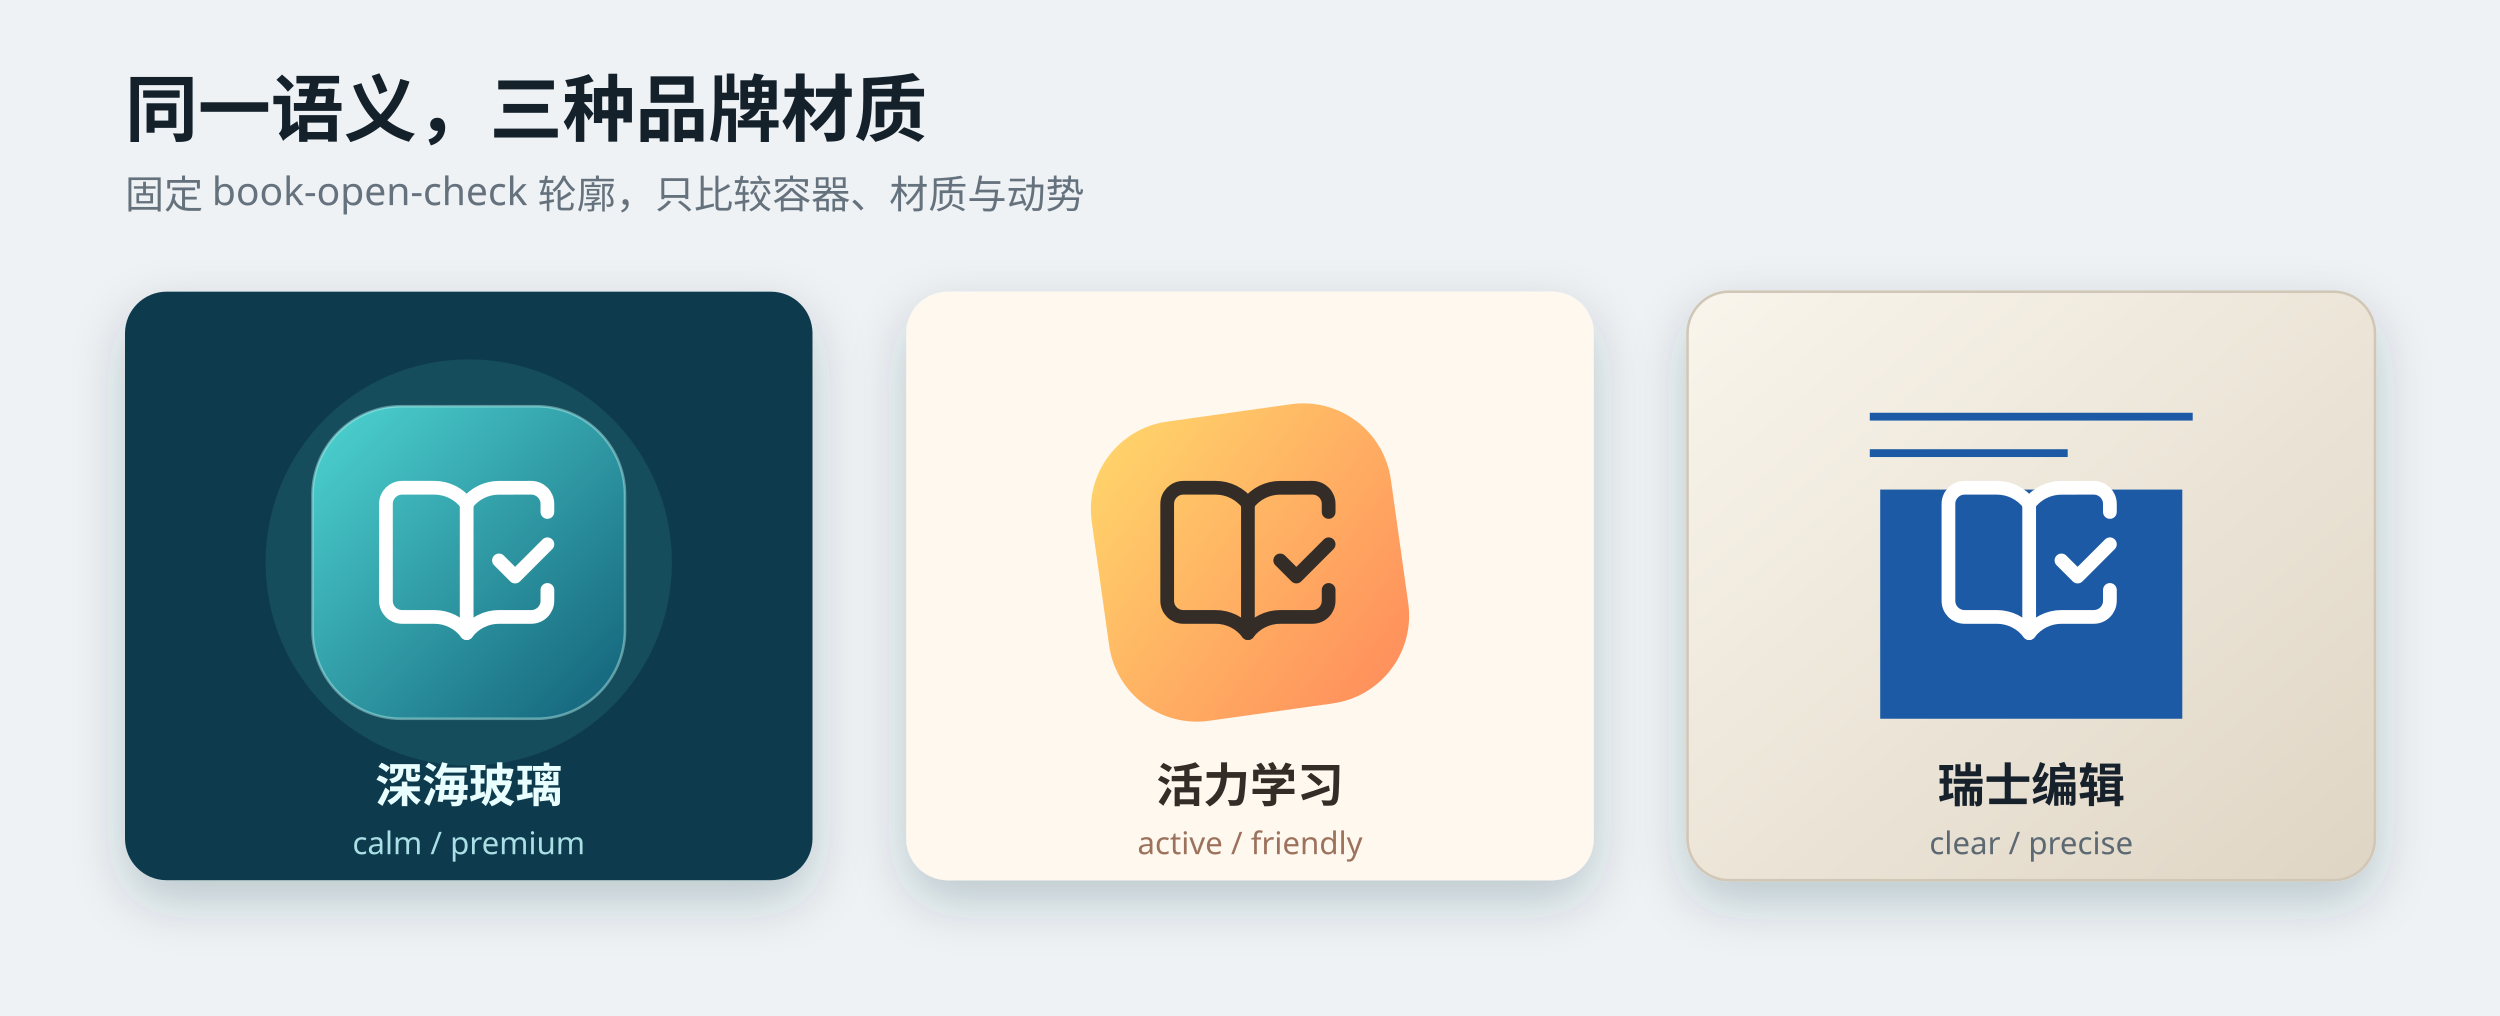
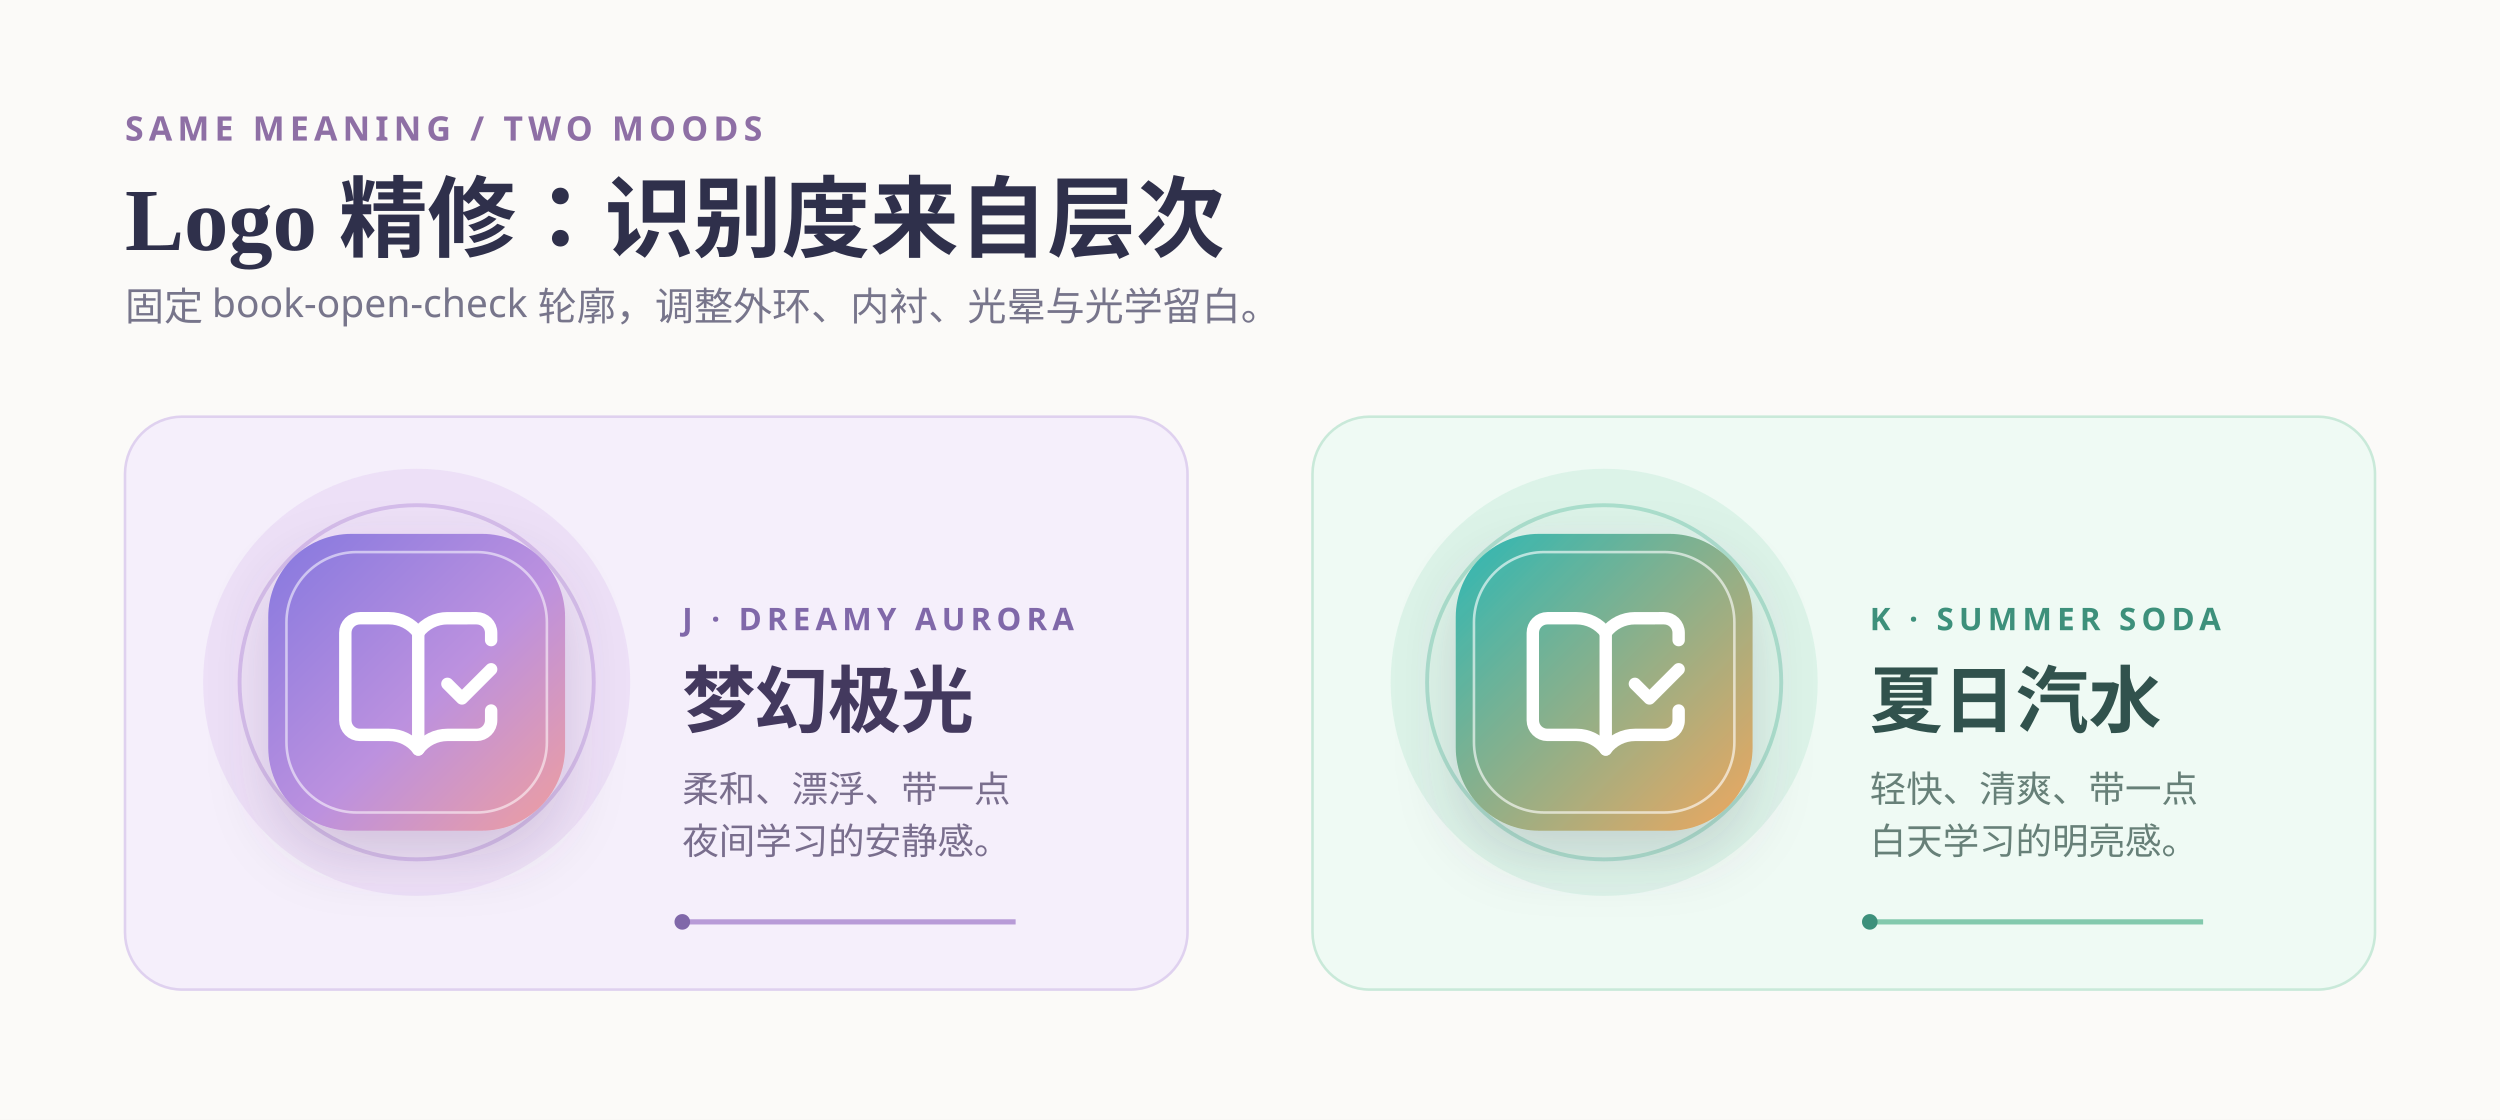
- <svg xmlns="http://www.w3.org/2000/svg" width="960" height="390" viewBox="0 0 960 390" font-family="PingFang SC, Microsoft YaHei, sans-serif" role="img" aria-labelledby="title desc">
+ <svg xmlns="http://www.w3.org/2000/svg" width="960" height="430" viewBox="0 0 960 430" font-family="PingFang SC, Microsoft YaHei, sans-serif" role="img" aria-labelledby="title desc">
  <defs>
-     <linearGradient id="deep" x1="0" y1="0" x2="1" y2="1">
-       <stop stop-color="#4ed5d2" />
-       <stop offset="1" stop-color="#126078" />
+     <linearGradient id="dreamTile" x1="0" y1="0" x2="1" y2="1">
+       <stop stop-color="#8578df" />
+       <stop offset=".55" stop-color="#bc91df" />
+       <stop offset="1" stop-color="#ef9e9e" />
    </linearGradient>
-     <linearGradient id="vital" x1="0" y1="0" x2="1" y2="1">
-       <stop stop-color="#ffd86b" />
-       <stop offset="1" stop-color="#ff8a5b" />
+     <linearGradient id="summerTile" x1="0" y1="0" x2="1" y2="1">
+       <stop stop-color="#2db8b5" />
+       <stop offset="1" stop-color="#efa75e" />
    </linearGradient>
-     <linearGradient id="paper" x1="0" y1="0" x2="1" y2="1">
-       <stop stop-color="#f9f5ec" />
-       <stop offset="1" stop-color="#dfd5c4" />
-     </linearGradient>
-     <filter id="shadow" x="-20%" y="-20%" width="140%" height="160%">
-       <feDropShadow dx="0" dy="8" stdDeviation="10" flood-color="#123442" flood-opacity=".22" />
+     <filter id="logoShadow" x="-25%" y="-25%" width="150%" height="170%">
+       <feDropShadow dx="0" dy="10" stdDeviation="11" flood-color="#5b526b" flood-opacity=".18" />
    </filter>
  </defs>
-   <rect width="960" height="390" fill="#eef2f4" />
-   <text x="48" y="52" font-size="28" font-weight="700" fill="#14212b">同一语义，三种品牌材质</text>
-   <text x="48" y="80" font-size="15" fill="#65727d">固定 book-open-check 轮廓，只比较容器、材质与动势</text>
-   <g transform="translate(48 112)" data-role="logo-variant" data-logo-intent="knowledge verification" data-icon-source="lucide" data-icon-name="book-open-check" data-icon-license="ISC">
-     <rect width="264" height="226" rx="16" fill="#103b4d" filter="url(#shadow)" />
-     <circle cx="132" cy="104" r="78" fill="#58d5d0" fill-opacity=".12" />
-     <rect x="72" y="44" width="120" height="120" rx="34" fill="url(#deep)" stroke="#baf4f2" stroke-opacity=".45" />
-     <g transform="translate(94 66) scale(3.1)" fill="none" stroke="#fff" stroke-width="1.7" stroke-linecap="round" stroke-linejoin="round">
+   <rect width="960" height="430" fill="#fbfaf8" />
+   <text x="48" y="54" font-size="13" font-weight="700" letter-spacing="2" fill="#8e6fa5">SAME MEANING / TWO MOODS</text>
+   <text x="48" y="96" font-family="Georgia, Times New Roman, serif" font-size="34" font-weight="700" fill="#2f304b">Logo 精修：识别度来自层次</text>
+   <text x="48" y="123" font-size="15" fill="#77758b">固定 book-open-check 轮廓，调整外环、内衬、光晕与光学留白。</text>
+   <g transform="translate(48 160)" data-role="logo-variant" data-logo-intent="knowledge verification" data-icon-source="lucide" data-icon-name="book-open-check" data-icon-license="ISC">
+     <rect width="408" height="220" rx="22" fill="#f5effb" stroke="#dfd1ef" />
+     <circle cx="112" cy="102" r="82" fill="#d5b7ed" fill-opacity=".25" />
+     <circle cx="112" cy="102" r="68" fill="none" stroke="#b58ed9" stroke-opacity=".44" stroke-width="1.5" />
+     <rect x="55" y="45" width="114" height="114" rx="32" fill="url(#dreamTile)" filter="url(#logoShadow)" />
+     <rect x="62" y="52" width="100" height="100" rx="27" fill="none" stroke="#fff" stroke-opacity=".55" />
+     <g data-role="logo-glyph" transform="translate(79 69) scale(2.8)" fill="none" stroke="#fff" stroke-width="1.7" stroke-linecap="round" stroke-linejoin="round">
      <path d="M12 5v16" />
      <path d="m16 12 2 2 4-4" />
      <path d="M22 6V5a2 2 0 0 0-1.999-2L16 3.002A5 5 0 0 0 12 5a5 5 0 0 0-4-2H4a2 2 0 0 0-2 2v12a2 2 0 0 0 1.999 2H8a5 5 0 0 1 4 2 5 5 0 0 1 4-2h4.001A2 2 0 0 0 22 17v-1.344" />
    </g>
-     <text x="132" y="196" text-anchor="middle" font-size="18" font-weight="700" fill="#e9ffff">深海玻璃</text>
-     <text x="132" y="216" text-anchor="middle" font-size="12" fill="#a9dfe5">calm / premium</text>
+     <text x="214" y="82" font-size="12" font-weight="700" letter-spacing="2" fill="#8068a9">J · DREAMY AURORA</text>
+     <text x="214" y="119" font-family="Georgia, Times New Roman, serif" font-size="28" font-weight="700" fill="#43395e">梦幻极光</text>
+     <text x="214" y="148" font-size="14" fill="#796e8d">柔和、漂浮、带一点</text>
+     <text x="214" y="168" font-size="14" fill="#796e8d">夜间学习的安静感。</text>
+     <path d="M214 194h128" stroke="#b89bd7" stroke-width="2" />
+     <circle cx="214" cy="194" r="3" fill="#8068a9" />
  </g>
-   <g transform="translate(348 112)" data-role="logo-variant" data-logo-intent="knowledge verification" data-icon-source="lucide" data-icon-name="book-open-check" data-icon-license="ISC">
-     <rect width="264" height="226" rx="16" fill="#fff8ee" filter="url(#shadow)" />
-     <rect x="74" y="46" width="116" height="116" rx="34" fill="url(#vital)" transform="rotate(-8 132 104)" />
-     <g transform="translate(94 66) scale(3.1)" fill="none" stroke="#342d27" stroke-width="1.7" stroke-linecap="round" stroke-linejoin="round">
+   <g transform="translate(504 160)" data-role="logo-variant" data-logo-intent="knowledge verification" data-icon-source="lucide" data-icon-name="book-open-check" data-icon-license="ISC">
+     <rect width="408" height="220" rx="22" fill="#effaf4" stroke="#c9e9d9" />
+     <circle cx="112" cy="102" r="82" fill="#aee5cb" fill-opacity=".3" />
+     <circle cx="112" cy="102" r="68" fill="none" stroke="#73c6ad" stroke-opacity=".48" stroke-width="1.5" />
+     <rect x="55" y="45" width="114" height="114" rx="32" fill="url(#summerTile)" filter="url(#logoShadow)" />
+     <rect x="62" y="52" width="100" height="100" rx="27" fill="none" stroke="#fff" stroke-opacity=".62" />
+     <g data-role="logo-glyph" transform="translate(79 69) scale(2.8)" fill="none" stroke="#fff" stroke-width="1.7" stroke-linecap="round" stroke-linejoin="round">
      <path d="M12 5v16" />
      <path d="m16 12 2 2 4-4" />
      <path d="M22 6V5a2 2 0 0 0-1.999-2L16 3.002A5 5 0 0 0 12 5a5 5 0 0 0-4-2H4a2 2 0 0 0-2 2v12a2 2 0 0 0 1.999 2H8a5 5 0 0 1 4 2 5 5 0 0 1 4-2h4.001A2 2 0 0 0 22 17v-1.344" />
    </g>
-     <text x="132" y="196" text-anchor="middle" font-size="18" font-weight="700" fill="#342d27">活力学习</text>
-     <text x="132" y="216" text-anchor="middle" font-size="12" fill="#9c725d">active / friendly</text>
-   </g>
-   <g transform="translate(648 112)" data-role="logo-variant" data-logo-intent="knowledge verification" data-icon-source="lucide" data-icon-name="book-open-check" data-icon-license="ISC">
-     <rect width="264" height="226" rx="16" fill="url(#paper)" stroke="#d1c7b6" filter="url(#shadow)" />
-     <path d="M70 48h124M70 62h76" stroke="#1d5aa6" stroke-width="3" />
-     <rect x="74" y="76" width="116" height="88" fill="#1d5aa6" />
-     <g transform="translate(94 66) scale(3.1)" fill="none" stroke="#fff" stroke-width="1.7" stroke-linecap="round" stroke-linejoin="round">
-       <path d="M12 5v16" />
-       <path d="m16 12 2 2 4-4" />
-       <path d="M22 6V5a2 2 0 0 0-1.999-2L16 3.002A5 5 0 0 0 12 5a5 5 0 0 0-4-2H4a2 2 0 0 0-2 2v12a2 2 0 0 0 1.999 2H8a5 5 0 0 1 4 2 5 5 0 0 1 4-2h4.001A2 2 0 0 0 22 17v-1.344" />
-     </g>
-     <text x="132" y="196" text-anchor="middle" font-size="18" font-weight="700" fill="#17212b">瑞士编辑</text>
-     <text x="132" y="216" text-anchor="middle" font-size="12" fill="#5c6972">clear / precise</text>
+     <text x="214" y="82" font-size="12" font-weight="700" letter-spacing="2" fill="#3d907b">K · SUMMER SODA</text>
+     <text x="214" y="119" font-family="Georgia, Times New Roman, serif" font-size="28" font-weight="700" fill="#31524d">夏日汽水</text>
+     <text x="214" y="148" font-size="14" fill="#678078">轻快、清爽、带一点</text>
+     <text x="214" y="168" font-size="14" fill="#678078">白天学习的明亮感。</text>
+     <path d="M214 194h128" stroke="#83c9ad" stroke-width="2" />
+     <circle cx="214" cy="194" r="3" fill="#3d907b" />
  </g>
</svg>
